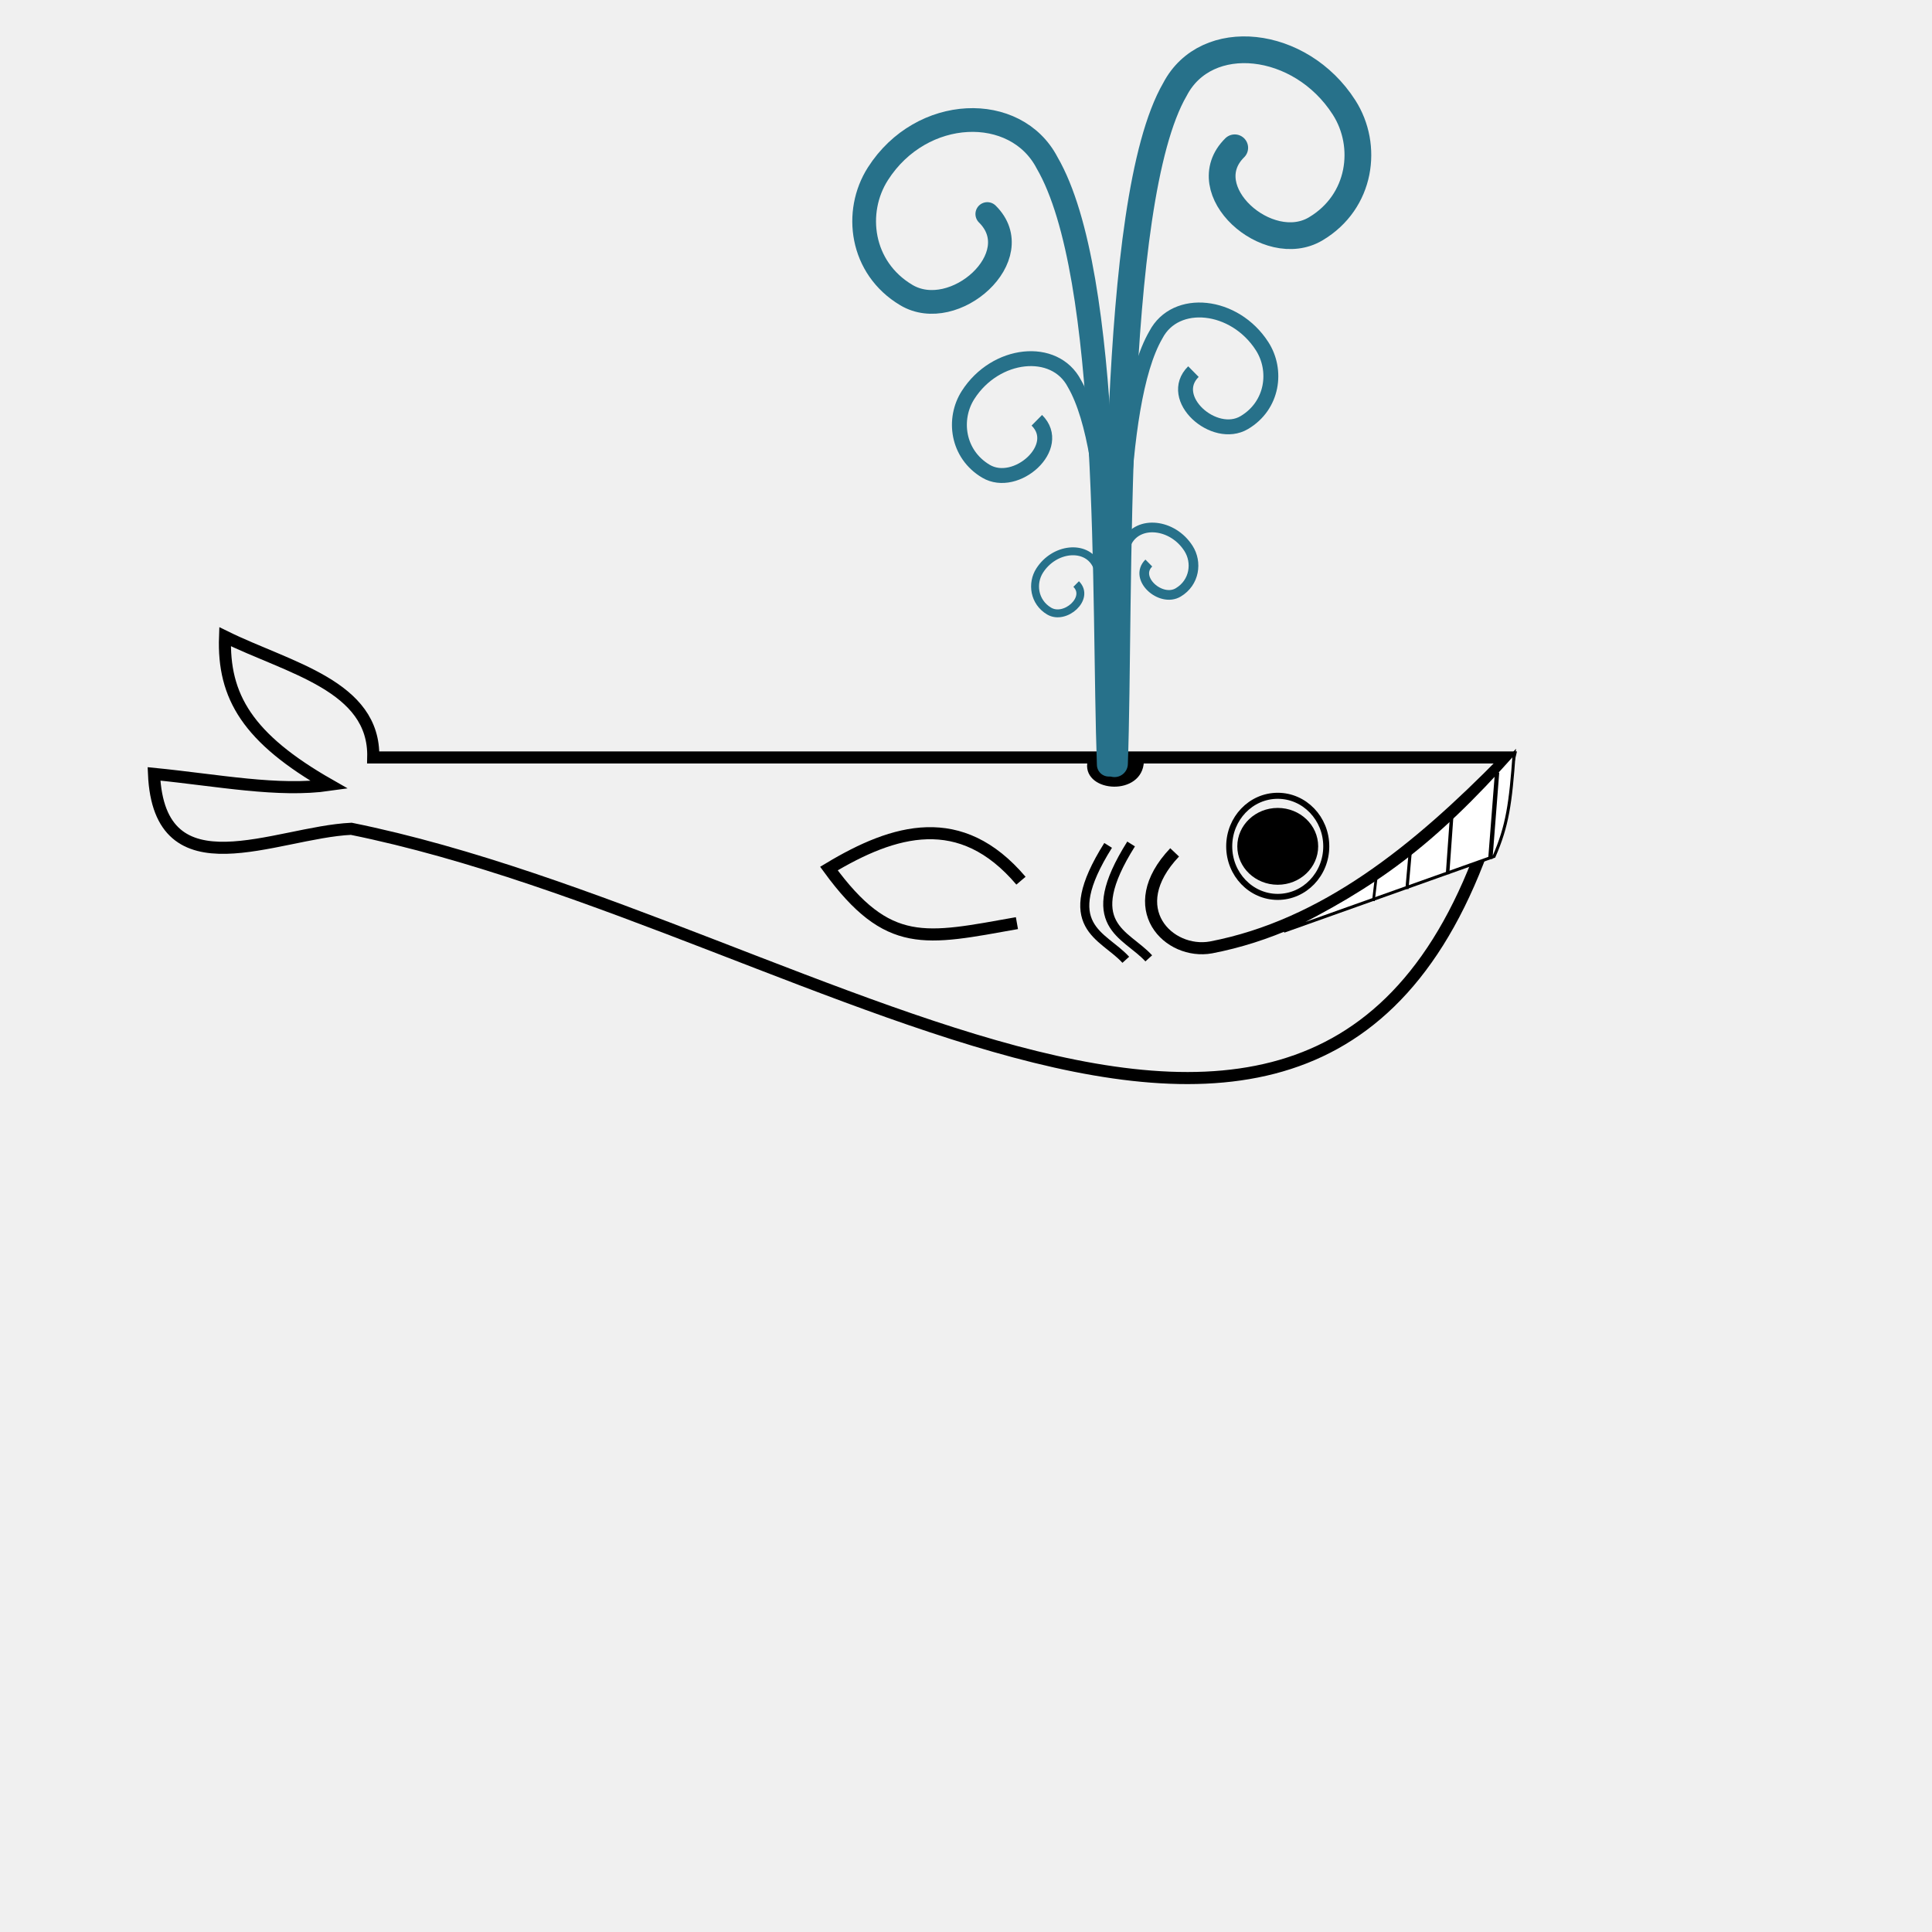
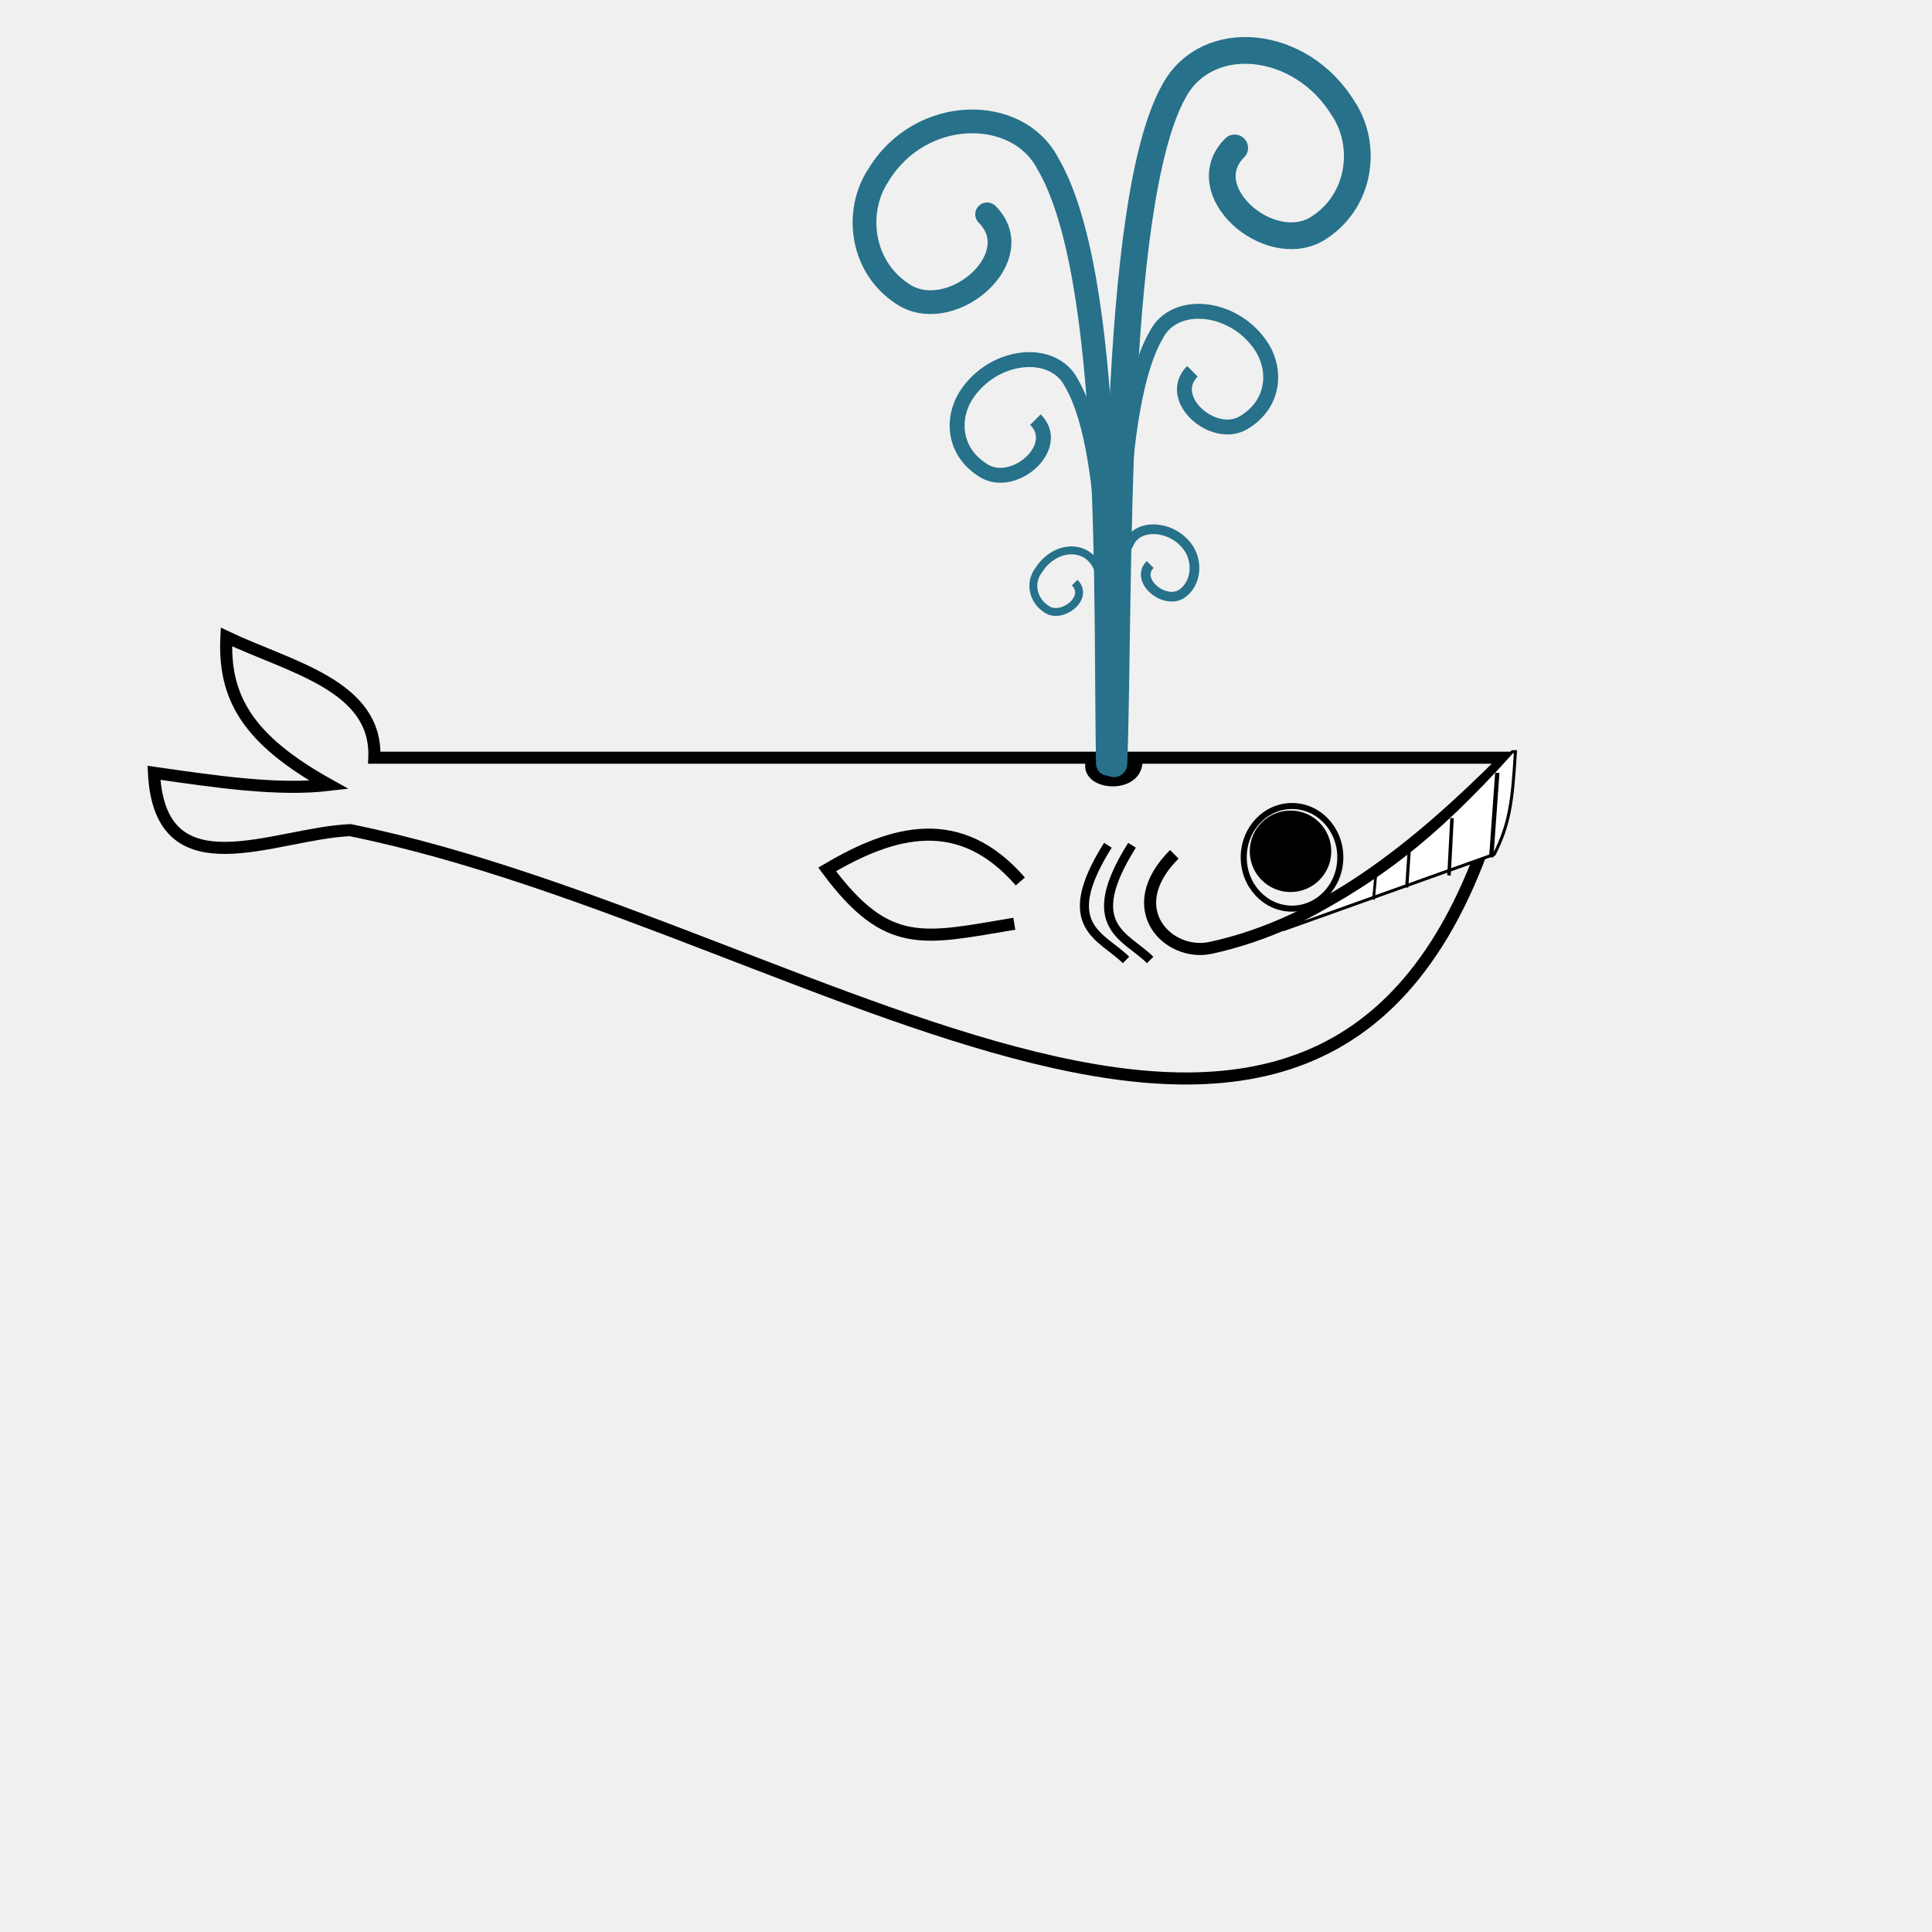
- <svg xmlns="http://www.w3.org/2000/svg" width="64px" height="64px" id="svg2988" version="1.1">
-   <defs id="defs2990">
-     <filter id="filter3784" width="1.5" height="1.5" x="-.25" y="-.25">
-       <feGaussianBlur id="feGaussianBlur3786" in="SourceAlpha" stdDeviation="3.4" result="blur" />
-       <feColorMatrix id="feColorMatrix3788" result="bluralpha" type="matrix" values="1 0 0 0 0 0 1 0 0 0 0 0 1 0 0 0 0 0 0.6 0 " />
-       <feOffset id="feOffset3790" in="bluralpha" dx="2" dy="10" result="offsetBlur" />
-       <feMerge id="feMerge3792" result="fbSourceGraphic">
-         <feMergeNode id="feMergeNode3794" in="offsetBlur" />
-         <feMergeNode id="feMergeNode3796" in="SourceGraphic" />
+ <svg xmlns="http://www.w3.org/2000/svg" width="64px" height="64px" version="1.1">
+   <style>.style0{fill:	none;stroke:	#000000;stroke-width:	0.4;}.style1{fill:	none;stroke:	#000000;stroke-width:	0.4;}.style10{fill:	#000000;stroke:	#000000;stroke-width:	0.1;}.style11{fill:	none;stroke:	#27718a;stroke-width:	0.786;stroke-linecap:	round;}.style12{fill:	none;stroke:	#27718a;stroke-width:	0.886;stroke-linecap:	round;}.style13{fill:	none;stroke:	#27718a;stroke-width:	0.262;}.style14{fill:	none;stroke:	#27718a;stroke-width:	0.494;}.style15{fill:	none;stroke:	#27718a;stroke-width:	0.321;}.style2{fill:	#000000;}.style3{fill:	none;stroke:	#000000;stroke-width:	0.2;}.style4{fill:	#ffffff;stroke:	#000000;stroke-width:	0.1;filter:	url(#filter3784);}.style5{fill:	none;stroke:	#000000;stroke-width:	0.116;}.style6{fill:	none;stroke:	#000000;stroke-width:	0.143;}.style7{fill:	none;stroke:	#000000;stroke-width:	0.104;}.style8{fill:	none;stroke:	#000000;stroke-width:	0.09;}.style9{fill:	none;stroke:	#000000;stroke-width:	0.3;}</style>
+   <defs>
+     <filter width="1.5" height="1.5" x="-0.2" y="-0.2">
+       <feGaussianBlur in="SourceAlpha" stdDeviation="3.4" result="blur" />
+       <feColorMatrix result="bluralpha" type="matrix" values="1 0 0 0 0 0 1 0 0 0 0 0 1 0 0 0 0 0 0.6 0 " />
+       <feOffset in="bluralpha" dx="2" dy="10" result="offsetBlur" />
+       <feMerge result="fbSourceGraphic">
+         <feMergeNode in="offsetBlur" />
+         <feMergeNode in="SourceGraphic" />
      </feMerge>
-       <feColorMatrix result="fbSourceGraphicAlpha" in="fbSourceGraphic" values="0 0 0 -1 0 0 0 0 -1 0 0 0 0 -1 0 0 0 0 1 0" id="feColorMatrix3798" />
-       <feGaussianBlur id="feGaussianBlur3800" in="fbSourceGraphicAlpha" stdDeviation="3.4" result="blur" />
-       <feColorMatrix id="feColorMatrix3802" result="bluralpha" type="matrix" values="1 0 0 0 0 0 1 0 0 0 0 0 1 0 0 0 0 0 0.6 0 " />
-       <feOffset id="feOffset3804" in="bluralpha" dx="-6.38378e-16" dy="12.1" result="offsetBlur" />
-       <feMerge id="feMerge3806" result="fbSourceGraphic">
-         <feMergeNode id="feMergeNode3808" in="offsetBlur" />
-         <feMergeNode id="feMergeNode3810" in="fbSourceGraphic" />
+       <feColorMatrix result="fbSourceGraphicAlpha" in="fbSourceGraphic" values="0 0 0 -1 0 0 0 0 -1 0 0 0 0 -1 0 0 0 0 1 0" />
+       <feGaussianBlur in="fbSourceGraphicAlpha" stdDeviation="3.4" result="blur" />
+       <feColorMatrix result="bluralpha" type="matrix" values="1 0 0 0 0 0 1 0 0 0 0 0 1 0 0 0 0 0 0.6 0 " />
+       <feOffset in="bluralpha" dx="-6.38378e-16" dy="12.1" result="offsetBlur" />
+       <feMerge result="fbSourceGraphic">
+         <feMergeNode in="offsetBlur" />
+         <feMergeNode in="fbSourceGraphic" />
      </feMerge>
-       <feColorMatrix result="fbSourceGraphicAlpha" in="fbSourceGraphic" values="0 0 0 -1 0 0 0 0 -1 0 0 0 0 -1 0 0 0 0 1 0" id="feColorMatrix3812" />
-       <feGaussianBlur id="feGaussianBlur3814" in="fbSourceGraphicAlpha" stdDeviation="3.4" result="blur" />
-       <feColorMatrix id="feColorMatrix3816" result="bluralpha" type="matrix" values="1 0 0 0 0 0 1 0 0 0 0 0 1 0 0 0 0 0 0.6 0 " />
-       <feOffset id="feOffset3818" in="bluralpha" dx="-6.38378e-16" dy="12.1" result="offsetBlur" />
-       <feMerge id="feMerge3820" result="fbSourceGraphic">
-         <feMergeNode id="feMergeNode3822" in="offsetBlur" />
-         <feMergeNode id="feMergeNode3824" in="fbSourceGraphic" />
+       <feColorMatrix result="fbSourceGraphicAlpha" in="fbSourceGraphic" values="0 0 0 -1 0 0 0 0 -1 0 0 0 0 -1 0 0 0 0 1 0" />
+       <feGaussianBlur in="fbSourceGraphicAlpha" stdDeviation="3.4" result="blur" />
+       <feColorMatrix result="bluralpha" type="matrix" values="1 0 0 0 0 0 1 0 0 0 0 0 1 0 0 0 0 0 0.6 0 " />
+       <feOffset in="bluralpha" dx="-6.38378e-16" dy="12.1" result="offsetBlur" />
+       <feMerge result="fbSourceGraphic">
+         <feMergeNode in="offsetBlur" />
+         <feMergeNode in="fbSourceGraphic" />
      </feMerge>
-       <feColorMatrix result="fbSourceGraphicAlpha" in="fbSourceGraphic" values="0 0 0 -1 0 0 0 0 -1 0 0 0 0 -1 0 0 0 0 1 0" id="feColorMatrix3826" />
-       <feGaussianBlur id="feGaussianBlur3828" in="fbSourceGraphicAlpha" stdDeviation="3.4" result="blur" />
-       <feColorMatrix id="feColorMatrix3830" result="bluralpha" type="matrix" values="1 0 0 0 0 0 1 0 0 0 0 0 1 0 0 0 0 0 0.6 0 " />
-       <feOffset id="feOffset3832" in="bluralpha" dx="-6.38378e-16" dy="12.1" result="offsetBlur" />
-       <feMerge id="feMerge3834" result="fbSourceGraphic">
-         <feMergeNode id="feMergeNode3836" in="offsetBlur" />
-         <feMergeNode id="feMergeNode3838" in="fbSourceGraphic" />
+       <feColorMatrix result="fbSourceGraphicAlpha" in="fbSourceGraphic" values="0 0 0 -1 0 0 0 0 -1 0 0 0 0 -1 0 0 0 0 1 0" />
+       <feGaussianBlur in="fbSourceGraphicAlpha" stdDeviation="3.4" result="blur" />
+       <feColorMatrix result="bluralpha" type="matrix" values="1 0 0 0 0 0 1 0 0 0 0 0 1 0 0 0 0 0 0.6 0 " />
+       <feOffset in="bluralpha" dx="-6.38378e-16" dy="12.1" result="offsetBlur" />
+       <feMerge result="fbSourceGraphic">
+         <feMergeNode in="offsetBlur" />
+         <feMergeNode in="fbSourceGraphic" />
      </feMerge>
-       <feColorMatrix result="fbSourceGraphicAlpha" in="fbSourceGraphic" values="0 0 0 -1 0 0 0 0 -1 0 0 0 0 -1 0 0 0 0 1 0" id="feColorMatrix3840" />
-       <feGaussianBlur id="feGaussianBlur3842" in="fbSourceGraphicAlpha" stdDeviation="3.4" result="blur" />
-       <feColorMatrix id="feColorMatrix3844" result="bluralpha" type="matrix" values="1 0 0 0 0 0 1 0 0 0 0 0 1 0 0 0 0 0 0.6 0 " />
-       <feOffset id="feOffset3846" in="bluralpha" dx="-6.38378e-16" dy="12.1" result="offsetBlur" />
-       <feMerge id="feMerge3848" result="fbSourceGraphic">
-         <feMergeNode id="feMergeNode3850" in="offsetBlur" />
-         <feMergeNode id="feMergeNode3852" in="fbSourceGraphic" />
+       <feColorMatrix result="fbSourceGraphicAlpha" in="fbSourceGraphic" values="0 0 0 -1 0 0 0 0 -1 0 0 0 0 -1 0 0 0 0 1 0" />
+       <feGaussianBlur in="fbSourceGraphicAlpha" stdDeviation="3.4" result="blur" />
+       <feColorMatrix result="bluralpha" type="matrix" values="1 0 0 0 0 0 1 0 0 0 0 0 1 0 0 0 0 0 0.6 0 " />
+       <feOffset in="bluralpha" dx="-6.38378e-16" dy="12.1" result="offsetBlur" />
+       <feMerge result="fbSourceGraphic">
+         <feMergeNode in="offsetBlur" />
+         <feMergeNode in="fbSourceGraphic" />
      </feMerge>
-       <feColorMatrix result="fbSourceGraphicAlpha" in="fbSourceGraphic" values="0 0 0 -1 0 0 0 0 -1 0 0 0 0 -1 0 0 0 0 1 0" id="feColorMatrix3854" />
-       <feGaussianBlur id="feGaussianBlur3856" in="fbSourceGraphicAlpha" stdDeviation="3.4" result="blur" />
-       <feColorMatrix id="feColorMatrix3858" result="bluralpha" type="matrix" values="1 0 0 0 0 0 1 0 0 0 0 0 1 0 0 0 0 0 0.6 0 " />
-       <feOffset id="feOffset3860" in="bluralpha" dx="-6.38378e-16" dy="12.1" result="offsetBlur" />
-       <feMerge id="feMerge3862">
-         <feMergeNode id="feMergeNode3864" in="offsetBlur" />
-         <feMergeNode id="feMergeNode3866" in="fbSourceGraphic" />
+       <feColorMatrix result="fbSourceGraphicAlpha" in="fbSourceGraphic" values="0 0 0 -1 0 0 0 0 -1 0 0 0 0 -1 0 0 0 0 1 0" />
+       <feGaussianBlur in="fbSourceGraphicAlpha" stdDeviation="3.4" result="blur" />
+       <feColorMatrix result="bluralpha" type="matrix" values="1 0 0 0 0 0 1 0 0 0 0 0 1 0 0 0 0 0 0.6 0 " />
+       <feOffset in="bluralpha" dx="-6.38378e-16" dy="12.1" result="offsetBlur" />
+       <feMerge>
+         <feMergeNode in="offsetBlur" />
+         <feMergeNode in="fbSourceGraphic" />
      </feMerge>
    </filter>
  </defs>
-   <g id="layer1">
-     <path style="fill:none;stroke:#000000;stroke-width:0.4;stroke-linecap:butt;stroke-linejoin:miter;stroke-opacity:1;stroke-miterlimit:4;stroke-dasharray:none" d="m 50,25.091 -37.636,0 c 0.059,-2.376 -2.796,-2.96 -4.909,-4 C 7.383,23.077 8.212,24.461 10.909,26 9.214,26.243 7.248,25.85 5.101,25.636 5.275,29.619 9.126,27.574 11.636,27.455 27.435,30.659 45.239,45.605 50,25.091 z" id="path2996" />
-     <path style="fill:none;stroke:#000000;stroke-width:0.4;stroke-linecap:butt;stroke-linejoin:miter;stroke-miterlimit:4;stroke-opacity:1;stroke-dasharray:none" d="m 49.828,25.223 c -2.881,2.935 -5.951,5.438 -9.711,6.161 -1.397,0.253 -2.962,-1.294 -1.206,-3.148" id="path2998" />
-     <path style="fill:#000000;fill-opacity:1;stroke:none" id="path3768" d="m 44.068,28.17 a 1.339,1.272 0 1 1 -2.679,0 1.339,1.272 0 1 1 2.679,0 z" transform="translate(-0.4018355,-0.1339452)" />
-     <path style="fill:none;stroke:#000000;stroke-width:0.2;stroke-miterlimit:4;stroke-opacity:1;stroke-dasharray:none" id="path3770" d="m 44.403,28.438 a 1.607,1.674 0 1 1 -3.215,0 1.607,1.674 0 1 1 3.215,0 z" transform="translate(-0.4688081,-0.4018355)" />
-     <path style="fill:none;stroke:#000000;stroke-width:0.4;stroke-linecap:butt;stroke-linejoin:miter;stroke-miterlimit:4;stroke-opacity:1;stroke-dasharray:none" d="m 33.821,29.174 c -1.994,-2.35 -4.192,-1.708 -6.362,-0.402 1.965,2.69 3.187,2.349 6.228,1.808" id="path3772" />
-     <path style="fill:#ffffff;fill-opacity:1;stroke:#000000;stroke-width:0.1;stroke-linecap:butt;stroke-linejoin:miter;stroke-miterlimit:4;stroke-opacity:1;stroke-dasharray:none;filter:url(#filter3784)" d="m 50.159,24.947 c -0.119,1.679 -0.227,2.418 -0.666,3.423 l -6.965,2.478 c 3.035,-1.5 4.929,-2.858 7.631,-5.901 z" id="path3774" />
-     <path style="fill:none;stroke:#000000;stroke-width:0.116;stroke-linecap:butt;stroke-linejoin:miter;stroke-miterlimit:4;stroke-opacity:1;stroke-dasharray:none" d="M 47.952,28.955 48.086,27.069" id="path3776" />
-     <path id="path3778" d="M 49.37,28.448 49.593,25.586" style="fill:none;stroke:#000000;stroke-width:0.143;stroke-linecap:butt;stroke-linejoin:miter;stroke-miterlimit:4;stroke-opacity:1;stroke-dasharray:none" />
-     <path id="path3780" d="m 46.607,29.449 0.134,-1.515" style="fill:none;stroke:#000000;stroke-width:0.104;stroke-linecap:butt;stroke-linejoin:miter;stroke-miterlimit:4;stroke-opacity:1;stroke-dasharray:none" />
-     <path style="fill:none;stroke:#000000;stroke-width:0.09;stroke-linecap:butt;stroke-linejoin:miter;stroke-miterlimit:4;stroke-opacity:1;stroke-dasharray:none" d="m 45.496,29.847 0.134,-1.139" id="path3782" />
-     <path style="fill:none;stroke:#000000;stroke-width:0.3;stroke-linecap:butt;stroke-linejoin:miter;stroke-miterlimit:4;stroke-opacity:1;stroke-dasharray:none" d="m 37.469,27.958 c -1.702,2.708 -0.174,2.955 0.585,3.789" id="path3910" />
-     <path id="path3912" d="m 36.708,28.005 c -1.702,2.708 -0.174,2.955 0.585,3.789" style="fill:none;stroke:#000000;stroke-width:0.3;stroke-linecap:butt;stroke-linejoin:miter;stroke-miterlimit:4;stroke-opacity:1;stroke-dasharray:none" />
-     <path style="fill:#000000;fill-opacity:1;stroke:#000000;stroke-width:0.1;stroke-linecap:butt;stroke-linejoin:miter;stroke-miterlimit:4;stroke-opacity:1;stroke-dasharray:none" d="m 37.843,25.222 c -0.038,1.097 -1.883,0.979 -1.778,0.07 z" id="path3914" />
-     <path style="fill:none;stroke:#27718a;stroke-width:0.786;stroke-linecap:round;stroke-linejoin:miter;stroke-miterlimit:4;stroke-opacity:1;stroke-dasharray:none" d="m 32.706,7.09 c 1.414,1.396 -1.093,3.63 -2.682,2.685 -1.513,-0.9 -1.75,-2.755 -0.941,-4.02 1.447,-2.262 4.565,-2.349 5.601,-0.367 2.174,3.742 1.85,14.487 2.045,19.943" id="path3916" />
-     <path id="path3919" d="m 40.902,4.896 c -1.414,1.396 1.093,3.63 2.682,2.685 C 45.098,6.681 45.334,4.826 44.525,3.561 43.078,1.299 39.96,0.975 38.924,2.957 36.751,6.699 37.114,19.844 36.919,25.299" style="fill:none;stroke:#27718a;stroke-width:0.886;stroke-linecap:round;stroke-linejoin:miter;stroke-miterlimit:4;stroke-opacity:1;stroke-dasharray:none" />
-     <path id="path3921" d="m 35.649,19.347 c 0.472,0.466 -0.365,1.211 -0.895,0.896 -0.505,-0.3 -0.584,-0.92 -0.314,-1.342 0.483,-0.755 1.524,-0.863 1.869,-0.202 0.725,1.249 0.618,4.835 0.683,6.656" style="fill:none;stroke:#27718a;stroke-width:0.262;stroke-linecap:butt;stroke-linejoin:miter;stroke-miterlimit:4;stroke-opacity:1;stroke-dasharray:none" />
-     <path id="path3923" d="m 34.346,13.922 c 0.889,0.877 -0.687,2.282 -1.686,1.688 -0.951,-0.566 -1.1,-1.732 -0.591,-2.527 0.91,-1.422 2.87,-1.626 3.521,-0.38 1.366,2.352 1.146,8.976 1.268,12.405" style="fill:none;stroke:#27718a;stroke-width:0.494;stroke-linecap:butt;stroke-linejoin:miter;stroke-miterlimit:4;stroke-opacity:1;stroke-dasharray:none" />
-     <path style="fill:none;stroke:#27718a;stroke-width:0.321;stroke-linecap:butt;stroke-linejoin:miter;stroke-miterlimit:4;stroke-opacity:1;stroke-dasharray:none" d="m 38.056,18.651 c -0.513,0.506 0.397,1.317 0.973,0.974 0.549,-0.326 0.635,-0.999 0.341,-1.458 -0.525,-0.821 -1.656,-0.938 -2.032,-0.219 -0.789,1.357 -0.68,5.413 -0.751,7.392" id="path3925" />
-     <path style="fill:none;stroke:#27718a;stroke-width:0.494;stroke-linecap:butt;stroke-linejoin:miter;stroke-miterlimit:4;stroke-opacity:1;stroke-dasharray:none" d="m 39.534,12.31 c -0.889,0.877 0.687,2.282 1.686,1.688 0.951,-0.566 1.1,-1.732 0.591,-2.527 -0.91,-1.422 -2.87,-1.626 -3.521,-0.38 -1.366,2.352 -1.163,9.107 -1.286,12.537" id="path3927" />
+   <g>
+     <path d="m 50 25.1 -37.6 0 c 0.1 -2.4 -2.8 -3 -4.9 -4 C 7.4 23.1 8.2 24.5 10.9 26 9.2 26.2 7.2 25.9 5.1 25.6 5.3 29.6 9.1 27.6 11.6 27.5 27.4 30.7 45.2 45.6 50 25.1 z" class="style0" />
+     <path d="m 49.8 25.2 c -2.9 2.9 -6 5.4 -9.7 6.2 -1.4 0.3 -3 -1.3 -1.2 -3.1" class="style1" />
+     <path d="m44.1 28.2a1.3 1.3 0 1 1 -2.7 0 1.3 1.3 0 1 1 2.7 0z" class="style2" />
+     <path d="m44.4 28.4a1.6 1.7 0 1 1 -3.2 0 1.6 1.7 0 1 1 3.2 0z" class="style3" />
+     <path d="m 33.8 29.2 c -2 -2.3 -4.2 -1.7 -6.4 -0.4 2 2.7 3.2 2.3 6.2 1.8" class="style1" />
+     <path d="m 50.2 24.9 c -0.1 1.7 -0.2 2.4 -0.7 3.4 l -7 2.5 c 3 -1.5 4.9 -2.9 7.6 -5.9 z" class="style4" />
+     <path d="M 48 29 48.1 27.1" class="style5" />
+     <path d="M 49.4 28.4 49.6 25.6" class="style6" />
+     <path d="m 46.6 29.4 0.1 -1.5" class="style7" />
+     <path d="m 45.5 29.8 0.1 -1.1" class="style8" />
+     <path d="m 37.5 28 c -1.7 2.7 -0.2 3 0.6 3.8" class="style9" />
+     <path d="m 36.7 28 c -1.7 2.7 -0.2 3 0.6 3.8" class="style9" />
+     <path d="m 37.8 25.2 c -0 1.1 -1.9 1 -1.8 0.1 z" class="style10" />
+     <path d="m 32.7 7.1 c 1.4 1.4 -1.1 3.6 -2.7 2.7 -1.5 -0.9 -1.7 -2.8 -0.9 -4 1.4 -2.3 4.6 -2.3 5.6 -0.4 2.2 3.7 1.9 14.5 2 19.9" class="style11" />
+     <path d="m 40.9 4.9 c -1.4 1.4 1.1 3.6 2.7 2.7 C 45.1 6.7 45.3 4.8 44.5 3.6 43.1 1.3 40 1 38.9 3 36.8 6.7 37.1 19.8 36.9 25.3" class="style12" />
+     <path d="m 35.6 19.3 c 0.5 0.5 -0.4 1.2 -0.9 0.9 -0.5 -0.3 -0.6 -0.9 -0.3 -1.3 0.5 -0.8 1.5 -0.9 1.9 -0.2 0.7 1.2 0.6 4.8 0.7 6.7" class="style13" />
+     <path d="m 34.3 13.9 c 0.9 0.9 -0.7 2.3 -1.7 1.7 -1 -0.6 -1.1 -1.7 -0.6 -2.5 0.9 -1.4 2.9 -1.6 3.5 -0.4 1.4 2.4 1.1 9 1.3 12.4" class="style14" />
+     <path d="m 38.1 18.7 c -0.5 0.5 0.4 1.3 1 1 0.5 -0.3 0.6 -1 0.3 -1.5 -0.5 -0.8 -1.7 -0.9 -2 -0.2 -0.8 1.4 -0.7 5.4 -0.8 7.4" class="style15" />
+     <path d="m 39.5 12.3 c -0.9 0.9 0.7 2.3 1.7 1.7 1 -0.6 1.1 -1.7 0.6 -2.5 -0.9 -1.4 -2.9 -1.6 -3.5 -0.4 -1.4 2.4 -1.2 9.1 -1.3 12.5" class="style14" />
  </g>
</svg>
